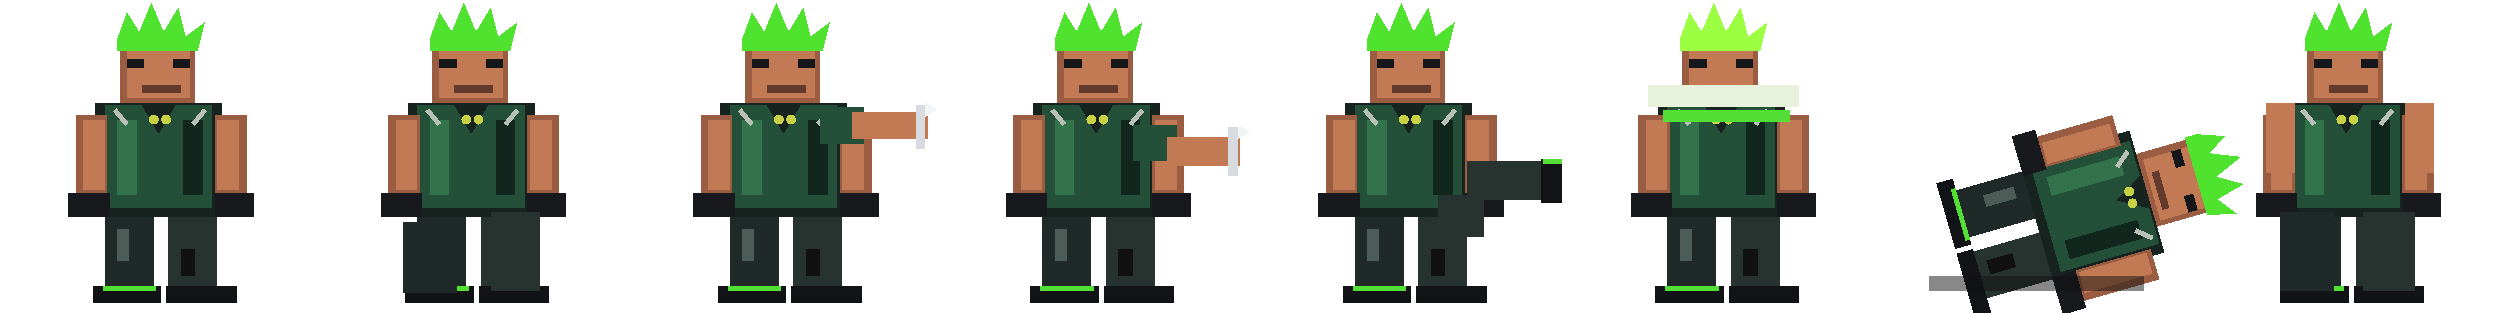
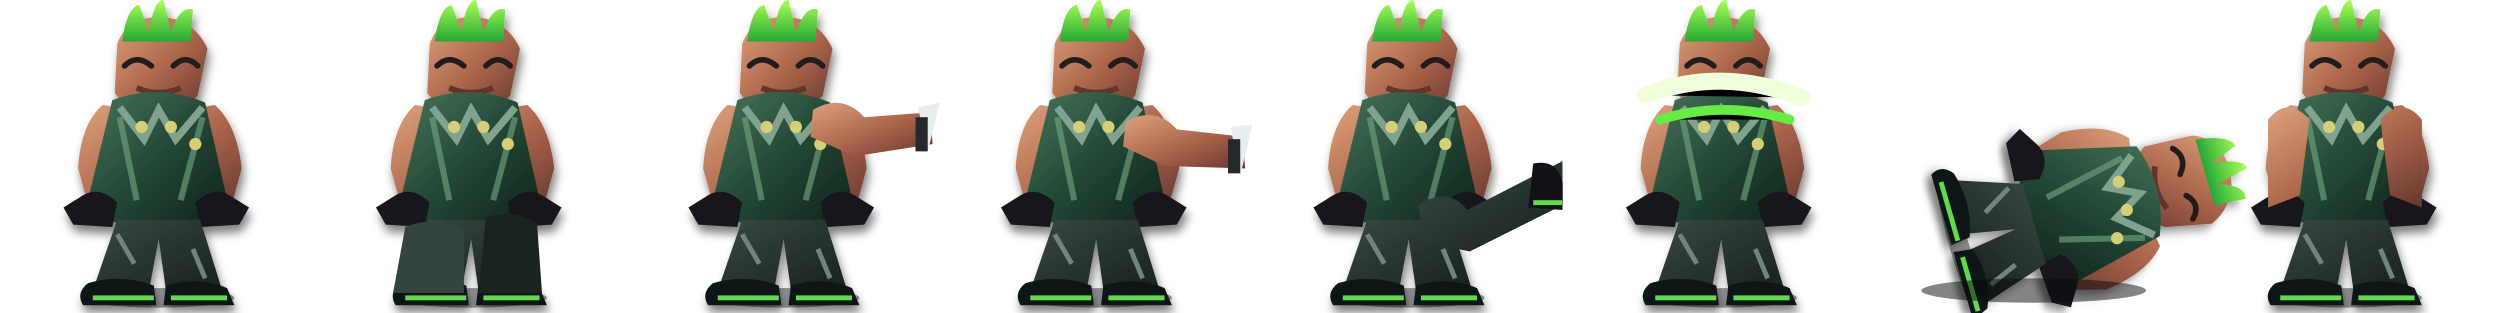
- <svg xmlns="http://www.w3.org/2000/svg" width="1024" height="128" viewBox="0 0 1024 128" shape-rendering="crispEdges">
+ <svg xmlns="http://www.w3.org/2000/svg" width="1024" height="128" viewBox="0 0 1024 128">
  <defs>
-     <g id="r">
-       <rect x="49" y="16" width="31" height="27" fill="#9b5d42" />
-       <rect x="52" y="18" width="26" height="22" fill="#c27a55" />
-       <path d="M48 16l4-11 5 8 5-12 5 12 6-10 3 12 8-6-3 12H48z" fill="#4fe32f" />
-       <rect x="52" y="24" width="7" height="4" fill="#15171a" />
-       <rect x="71" y="24" width="7" height="4" fill="#15171a" />
-       <rect x="58" y="35" width="16" height="3" fill="#653a2e" />
-       <rect x="39" y="42" width="52" height="47" fill="#17231e" />
-       <path d="M43 43h15l7 12 7-12h15v42H43z" fill="#244f39" />
-       <rect x="48" y="49" width="8" height="31" fill="#32734c" />
-       <rect x="75" y="49" width="8" height="31" fill="#11271d" />
-       <rect x="31" y="47" width="13" height="37" fill="#9b5d42" />
-       <rect x="34" y="49" width="9" height="29" fill="#c27a55" />
-       <rect x="88" y="47" width="13" height="37" fill="#9b5d42" />
-       <rect x="89" y="49" width="9" height="29" fill="#c27a55" />
-       <rect x="28" y="79" width="17" height="10" fill="#17191d" />
-       <rect x="88" y="79" width="16" height="10" fill="#17191d" />
-       <rect x="43" y="89" width="20" height="30" fill="#1f2927" />
-       <rect x="69" y="89" width="20" height="30" fill="#26332e" />
-       <rect x="48" y="94" width="5" height="13" fill="#4b5d56" />
-       <rect x="74" y="102" width="6" height="11" fill="#111" />
-       <rect x="38" y="117" width="28" height="7" fill="#111317" />
-       <rect x="68" y="117" width="29" height="7" fill="#111317" />
-       <rect x="42" y="117" width="22" height="2" fill="#54df37" />
-       <path d="M47 45l5 6M84 45l-5 6" stroke="#b9c0b8" stroke-width="2" />
-       <circle cx="63" cy="49" r="2" fill="#c7d143" />
-       <circle cx="68" cy="49" r="2" fill="#c7d143" />
+     <linearGradient id="skin" x2="1" y2="1">
+       <stop stop-color="#dda27b" />
+       <stop offset=".55" stop-color="#a96349" />
+       <stop offset="1" stop-color="#65382f" />
+     </linearGradient>
+     <linearGradient id="vest" x2="1" y2="1">
+       <stop stop-color="#47765b" />
+       <stop offset=".5" stop-color="#234735" />
+       <stop offset="1" stop-color="#0e2119" />
+     </linearGradient>
+     <linearGradient id="pants" x2="1" y2="1">
+       <stop stop-color="#394842" />
+       <stop offset="1" stop-color="#18211f" />
+     </linearGradient>
+     <linearGradient id="mohawk" x2="0" y2="1">
+       <stop stop-color="#a8ff55" />
+       <stop offset="1" stop-color="#27a735" />
+     </linearGradient>
+     <filter id="shadow">
+       <feDropShadow dx="1" dy="3" stdDeviation="2" flood-opacity=".5" />
+     </filter>
+     <g id="body">
+       <ellipse cx="65" cy="122" rx="31" ry="4" fill="#050609" opacity=".42" />
+       <g filter="url(#shadow)">
+         <path d="M48 18q4-11 17-11 14 0 20 13l-4 19q-6 8-16 8-12 0-18-9z" fill="url(#skin)" />
+         <path d="M50 17Q52 3 57 2l4 11Q63 0 67 0l3 13Q74 2 79 4l-1 13z" fill="url(#mohawk)" />
+         <path d="M51 27q5-5 11 0m9 0q5-5 10 0" fill="none" stroke="#241c1b" stroke-width="2.3" stroke-linecap="round" />
+         <path d="M56 36q9 4 18 0" fill="none" stroke="#61362d" stroke-width="2.4" />
+         <path d="M42 43q-9 8-10 26l5 18 12-4 2-27 10-10zM88 43q9 8 11 26l-5 18-13-4-2-27-10-10z" fill="url(#skin)" />
+         <path d="M46 41q19-7 38 1l10 44-19 8H54l-19-8z" fill="url(#vest)" />
+         <path d="M49 44l10 13 6-12 7 12 11-13" fill="none" stroke="#81a38d" stroke-width="3" />
+         <path d="M49 48l7 34m27-34l-9 34" stroke="#6fa17d" stroke-width="2.5" opacity=".65" />
+         <g fill="#d6cf77">
+           <circle cx="58" cy="52" r="2.5" />
+           <circle cx="70" cy="52" r="2.5" />
+           <circle cx="80" cy="59" r="2.5" />
+         </g>
+         <path d="M34 80q7-4 14 3l-2 10-16-1-4-7zM94 80q-7-4-14 3l2 10 16-1 4-7z" fill="#15171b" />
+         <path d="M48 90h34l9 29H68l-3-21-4 21H38z" fill="url(#pants)" />
+         <path d="M48 96l7 12m24-6 5 12" stroke="#71847b" stroke-width="2" />
+         <path d="M36 116q14-4 27 1l1 8H34q-3-5 2-9zm32 1q13-4 25 1l3 7H67z" fill="#101216" />
+         <path d="M38 122h25m7 0h23" stroke="#61db4b" stroke-width="2" />
+       </g>
    </g>
  </defs>
  <g>
-     <use href="#r" />
+     <use href="#body" />
  </g>
  <g transform="translate(128)">
-     <use href="#r" />
-     <rect x="37" y="91" width="22" height="29" fill="#1f2927" />
-     <rect x="73" y="87" width="20" height="32" fill="#26332e" />
+     <use href="#body" />
+     <path d="M38 93q12-5 24 1v26H33z" fill="#34443e" />
+     <path d="M71 89q13-4 21 3l2 28H68z" fill="#192420" />
  </g>
  <g transform="translate(256)">
-     <use href="#r" />
-     <rect x="80" y="44" width="18" height="15" fill="#244f39" />
-     <rect x="93" y="46" width="31" height="11" fill="#c27a55" />
-     <rect x="119" y="43" width="4" height="18" fill="#d8dce0" />
-     <path d="M123 42l5 3-5 3z" fill="#f2f5f7" />
+     <use href="#body" />
+     <path d="M77 45q12-7 21 3l27-2 1 13-32 5-18-8z" fill="url(#skin)" />
+     <path d="M120 44l4 18 5-20z" fill="#e8edf0" />
+     <path d="M119 48h5v14h-5z" fill="#25282c" />
  </g>
  <g transform="translate(384)">
-     <use href="#r" />
-     <rect x="80" y="51" width="18" height="15" fill="#244f39" />
-     <rect x="94" y="56" width="30" height="12" fill="#c27a55" />
-     <rect x="119" y="52" width="4" height="20" fill="#d8dce0" />
-     <path d="M123 51l5 3-5 3z" fill="#f2f5f7" />
+     <use href="#body" />
+     <path d="M77 50q12-7 21 3l27 3 1 13-33-1-17-8z" fill="url(#skin)" />
+     <path d="M120 52l4 20 5-21z" fill="#e8edf0" />
+     <path d="M119 57h5v14h-5z" fill="#25282c" />
  </g>
  <g transform="translate(512)">
-     <use href="#r" />
-     <rect x="77" y="80" width="19" height="17" fill="#26332e" />
-     <rect x="89" y="66" width="38" height="16" fill="#26332e" />
-     <rect x="119" y="65" width="9" height="18" fill="#111317" />
-     <rect x="120" y="65" width="8" height="2" fill="#54df37" />
+     <use href="#body" />
+     <path d="M69 84q12-8 20 2l39-20v18l-38 19-19-4z" fill="url(#pants)" />
+     <path d="M116 67q10-2 12 8v11l-14-1z" fill="#101216" />
+     <path d="M116 83h12" stroke="#61db4b" stroke-width="2" />
  </g>
  <g transform="translate(640)">
-     <use href="#r" />
-     <rect x="35" y="35" width="62" height="9" fill="#e7f1dc" />
-     <rect x="41" y="45" width="52" height="5" fill="#54df37" />
-     <path d="M48 16l4-11 5 8 5-12 5 12 6-10 3 12 8-6-3 12H48z" fill="#9cff42" />
+     <use href="#body" />
+     <path d="M34 39q31-12 64 1" stroke="#efffdc" stroke-width="7" stroke-linecap="round" />
+     <path d="M40 49q26-8 53 0" stroke="#67ec45" stroke-width="4" stroke-linecap="round" />
  </g>
  <g transform="translate(768)">
    <g transform="rotate(74 64 91)">
-       <use href="#r" />
+       <use href="#body" />
    </g>
-     <rect x="22" y="113" width="88" height="6" fill="#111" opacity=".5" />
+     <ellipse cx="65" cy="119" rx="46" ry="5" fill="#08090c" opacity=".5" />
  </g>
  <g transform="translate(896)">
-     <use href="#r" />
-     <rect x="32" y="42" width="12" height="29" fill="#c27a55" />
-     <rect x="89" y="42" width="12" height="29" fill="#c27a55" />
-     <rect x="38" y="87" width="22" height="32" fill="#1f2927" />
-     <rect x="72" y="87" width="21" height="32" fill="#26332e" />
+     <use href="#body" />
+     <path d="M33 49q8-10 17 0l-4 31-13 5zM96 49q-8-10-17 0l4 31 13 5z" fill="url(#skin)" />
  </g>
</svg>
